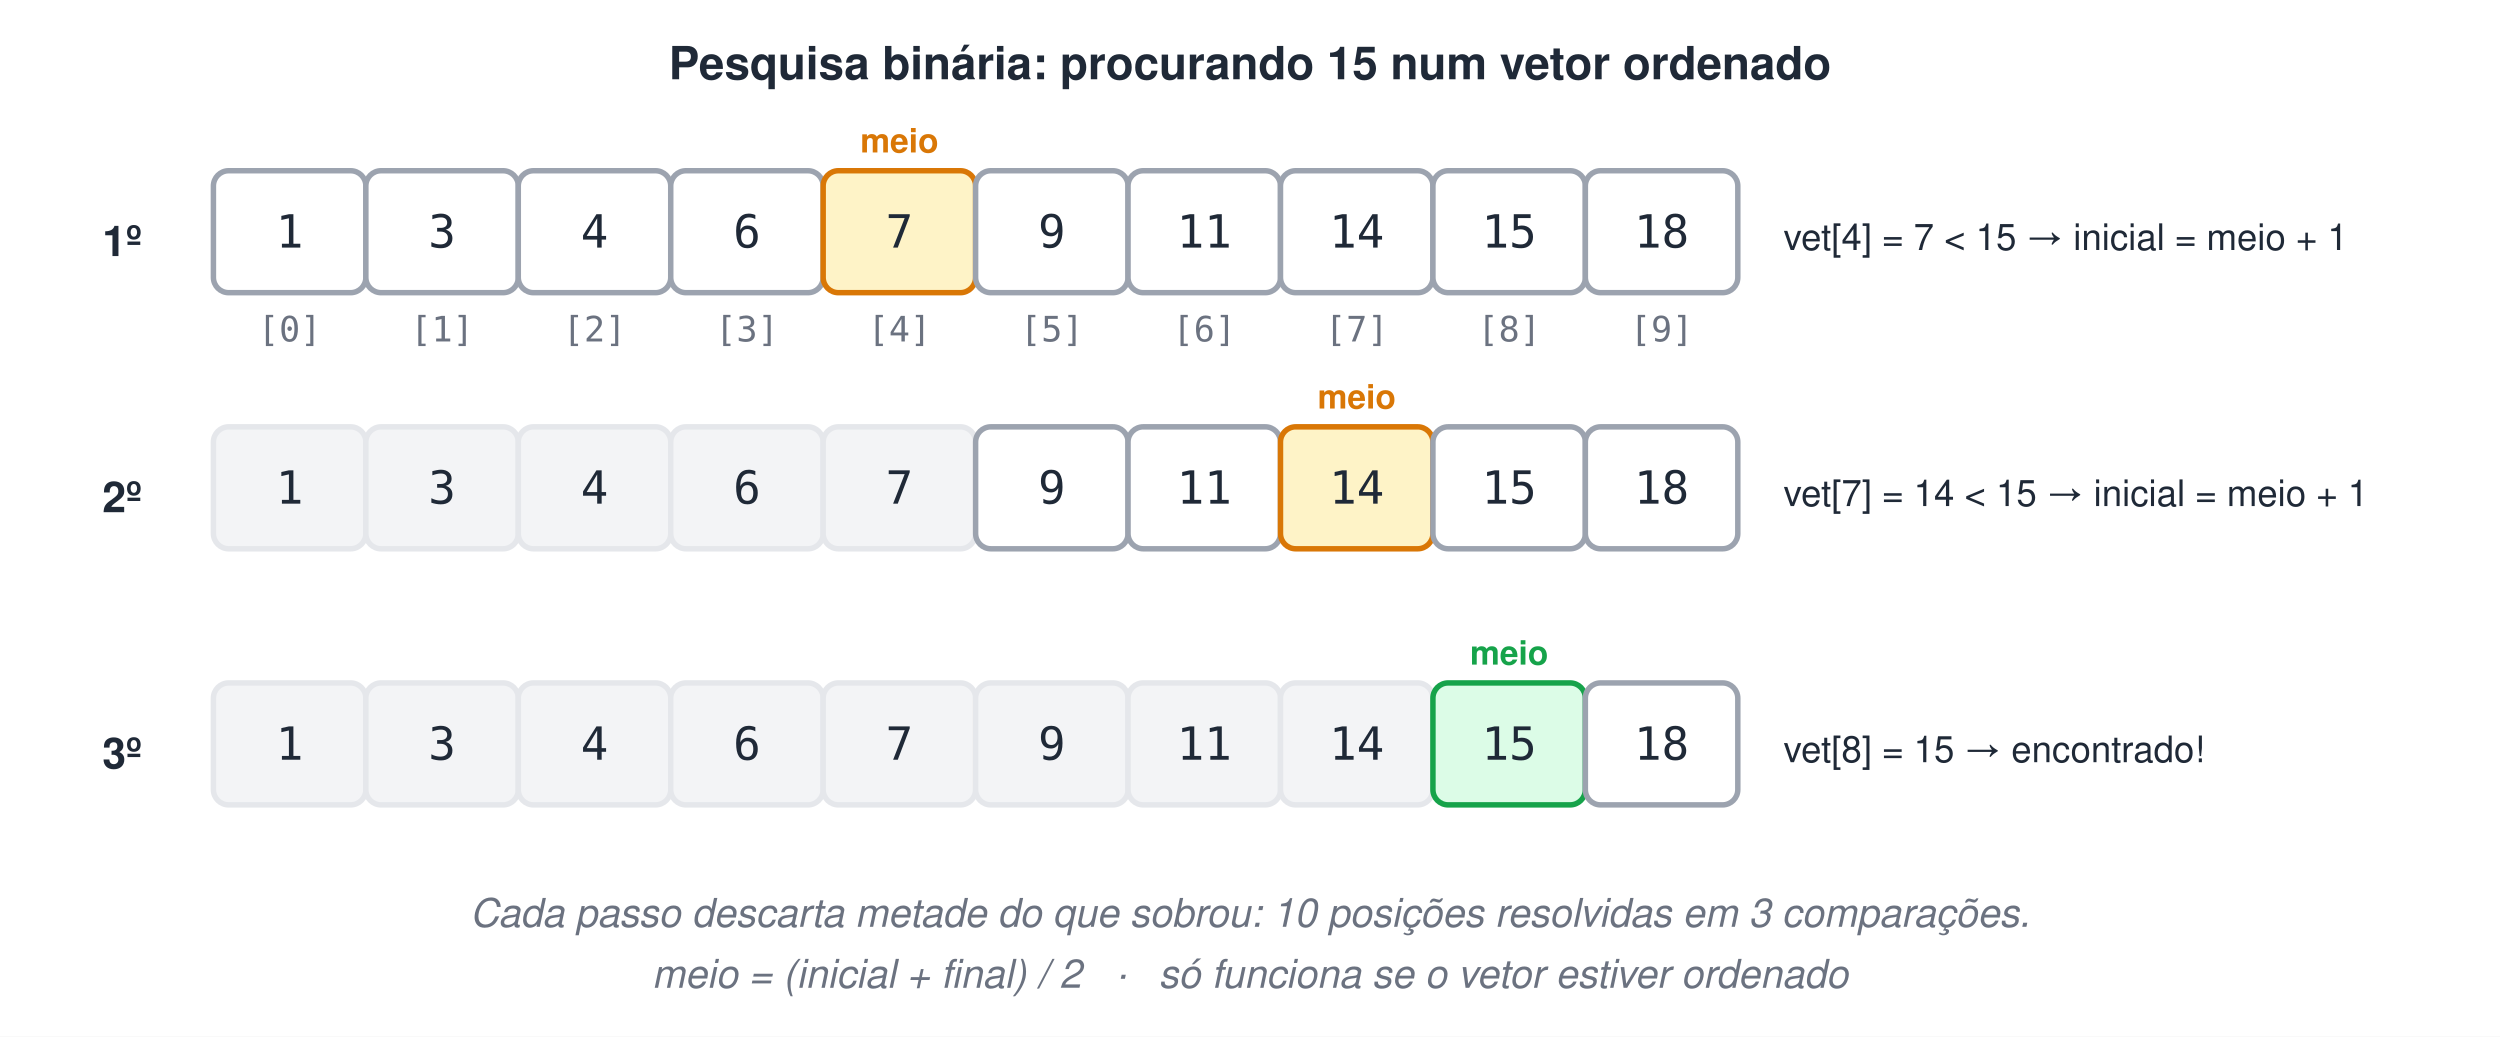
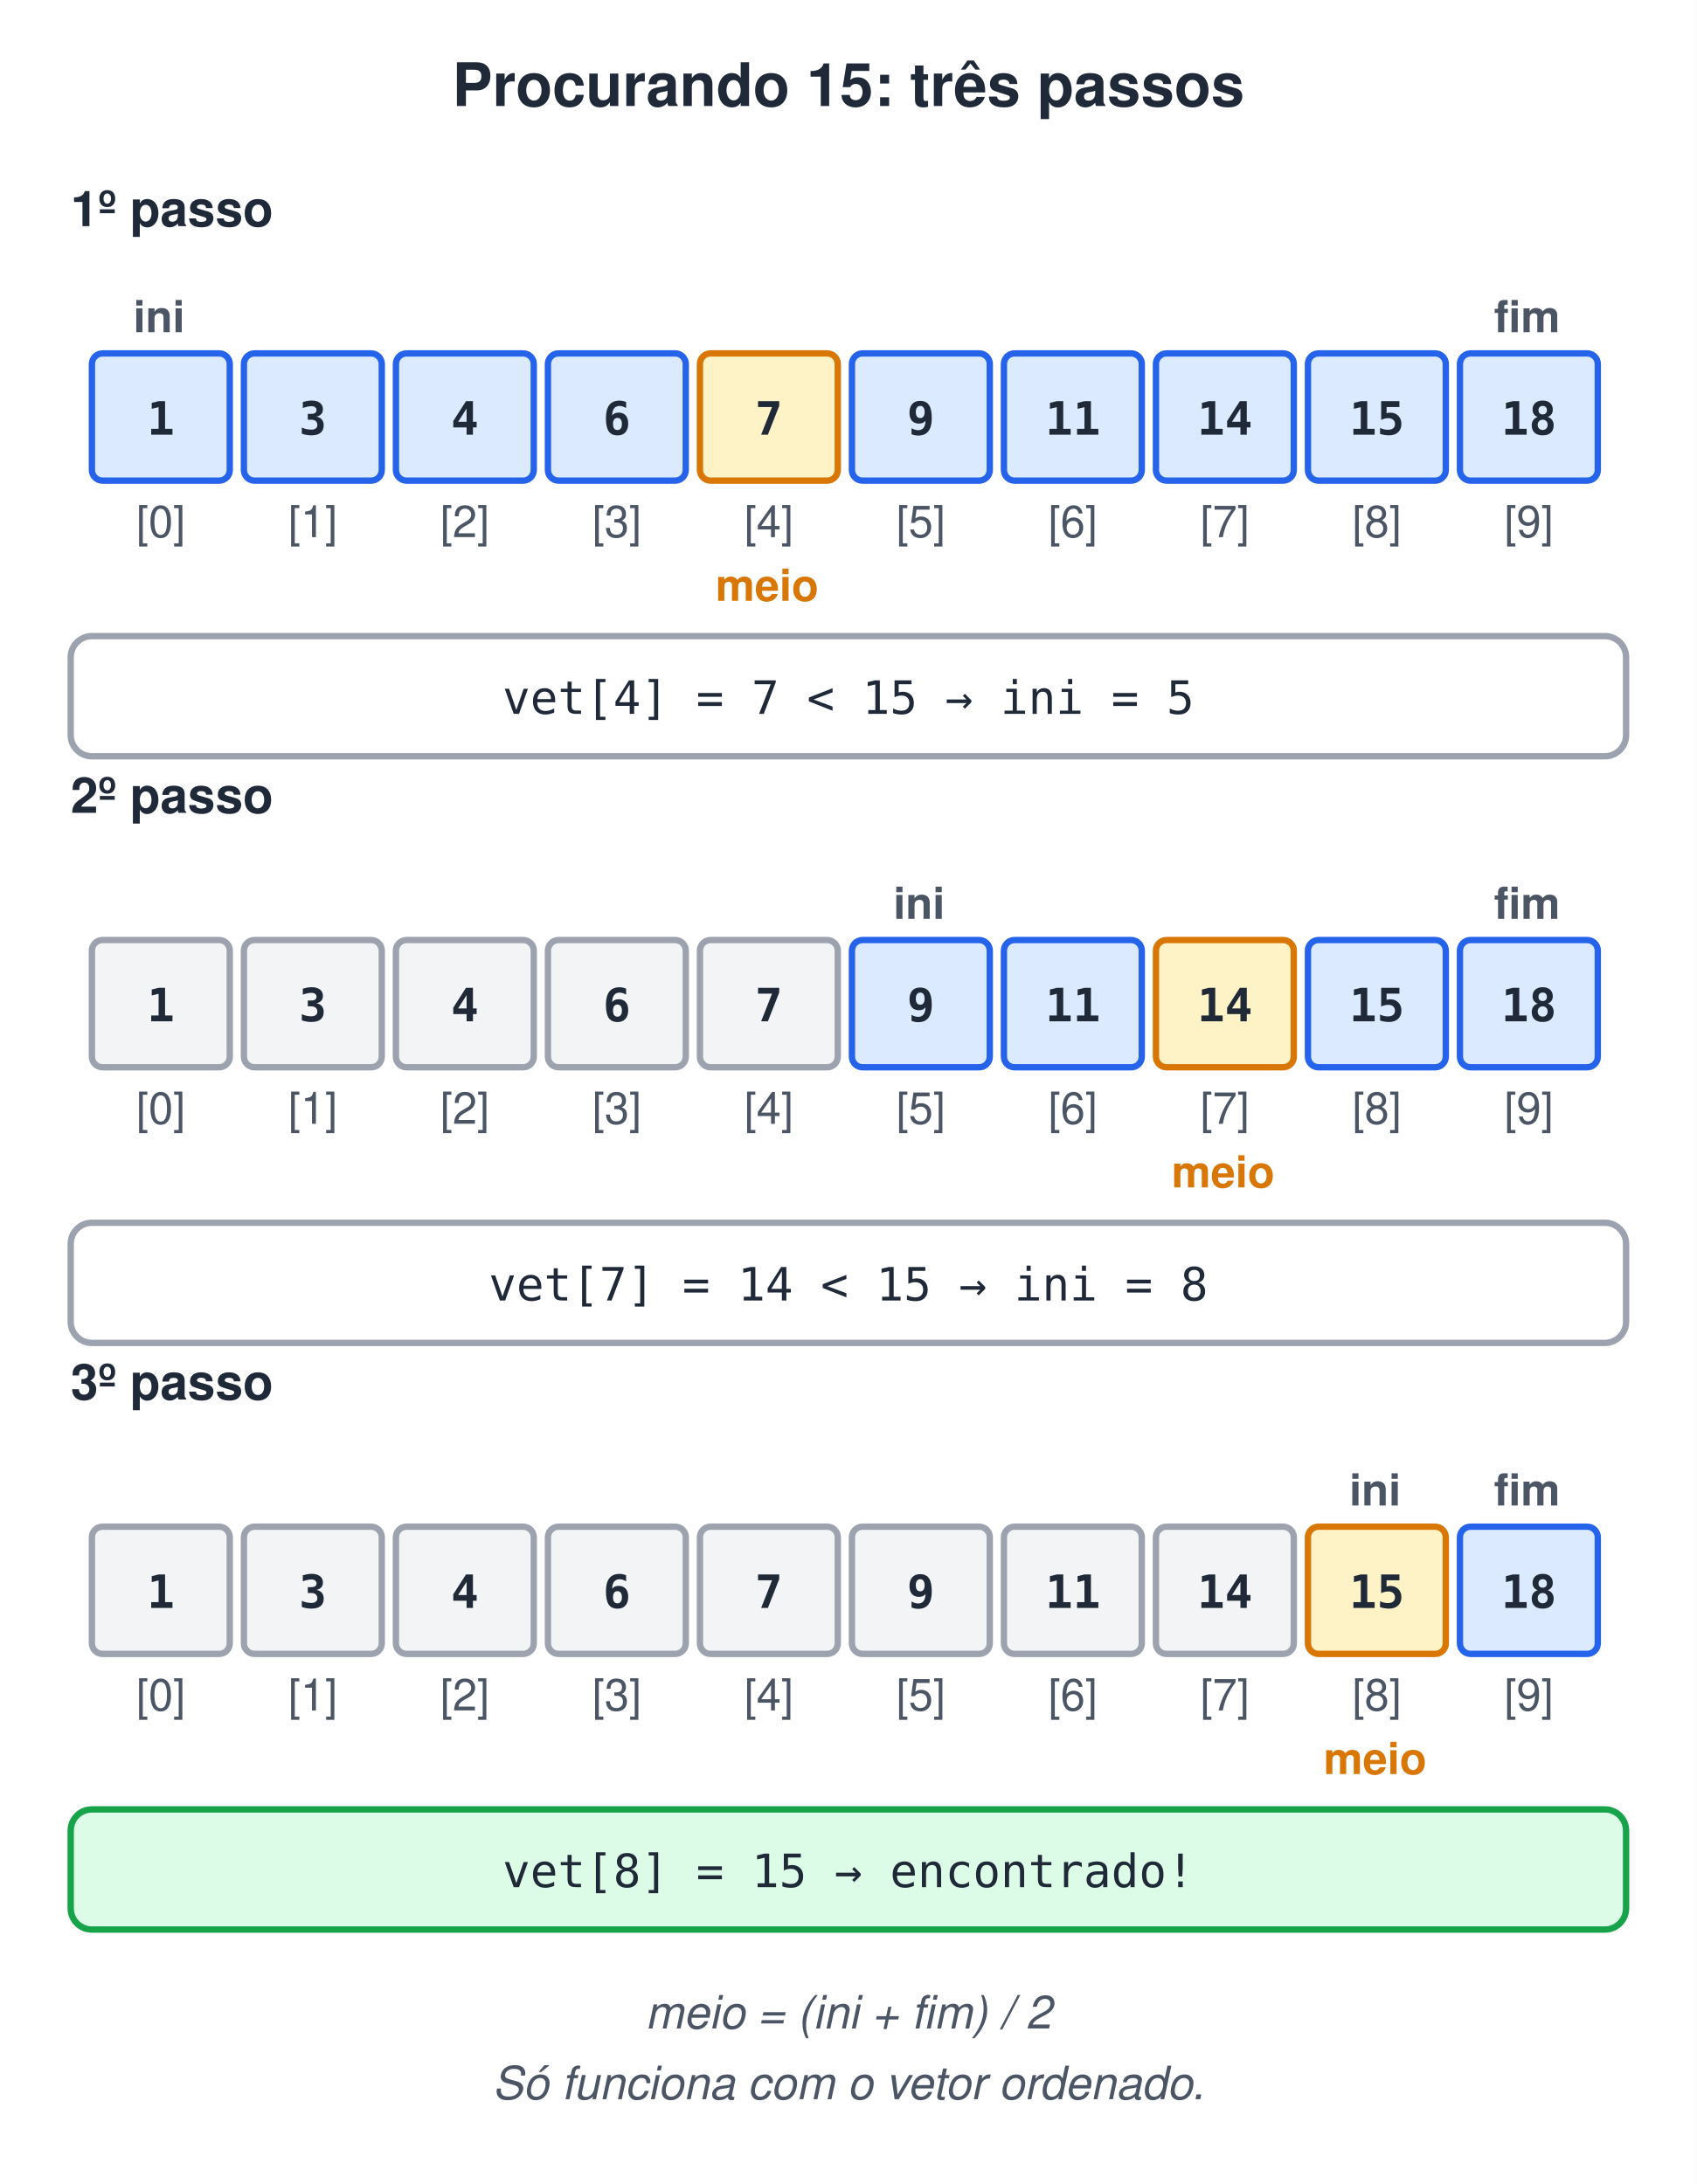
- <svg xmlns="http://www.w3.org/2000/svg" width="820" height="340" viewBox="0 0 820 340">
-   <style>text{font-family:Helvetica, Arial, 'DejaVu Sans', sans-serif}.m{font-family:Menlo, Consolas, 'DejaVu Sans Mono', monospace}</style>
-   <rect width="100%" height="100%" fill="#ffffff" />
-   <text x="410" y="26" font-size="15" font-weight="bold" fill="#1F2937" text-anchor="middle">Pesquisa binária: procurando 15 num vetor ordenado</text>
-   <text x="40" y="84" font-size="14" font-weight="bold" fill="#1F2937" text-anchor="middle">1º</text>
-   <rect x="70" y="56" width="50" height="40" rx="5" fill="#fff" stroke="#9CA3AF" stroke-width="1.8" />
-   <text x="95" y="81.2" class="m" font-size="15" fill="#1F2937" text-anchor="middle">1</text>
-   <text x="95" y="112" class="m" font-size="11.5" fill="#6B7280" text-anchor="middle">[0]</text>
-   <rect x="120" y="56" width="50" height="40" rx="5" fill="#fff" stroke="#9CA3AF" stroke-width="1.8" />
-   <text x="145" y="81.2" class="m" font-size="15" fill="#1F2937" text-anchor="middle">3</text>
-   <text x="145" y="112" class="m" font-size="11.5" fill="#6B7280" text-anchor="middle">[1]</text>
-   <rect x="170" y="56" width="50" height="40" rx="5" fill="#fff" stroke="#9CA3AF" stroke-width="1.8" />
-   <text x="195" y="81.2" class="m" font-size="15" fill="#1F2937" text-anchor="middle">4</text>
-   <text x="195" y="112" class="m" font-size="11.5" fill="#6B7280" text-anchor="middle">[2]</text>
-   <rect x="220" y="56" width="50" height="40" rx="5" fill="#fff" stroke="#9CA3AF" stroke-width="1.8" />
-   <text x="245" y="81.2" class="m" font-size="15" fill="#1F2937" text-anchor="middle">6</text>
-   <text x="245" y="112" class="m" font-size="11.5" fill="#6B7280" text-anchor="middle">[3]</text>
-   <rect x="270" y="56" width="50" height="40" rx="5" fill="#FEF3C7" stroke="#D97706" stroke-width="1.8" />
-   <text x="295" y="81.2" class="m" font-size="15" fill="#1F2937" text-anchor="middle">7</text>
-   <text x="295" y="112" class="m" font-size="11.5" fill="#6B7280" text-anchor="middle">[4]</text>
-   <rect x="320" y="56" width="50" height="40" rx="5" fill="#fff" stroke="#9CA3AF" stroke-width="1.8" />
-   <text x="345" y="81.2" class="m" font-size="15" fill="#1F2937" text-anchor="middle">9</text>
-   <text x="345" y="112" class="m" font-size="11.5" fill="#6B7280" text-anchor="middle">[5]</text>
-   <rect x="370" y="56" width="50" height="40" rx="5" fill="#fff" stroke="#9CA3AF" stroke-width="1.8" />
-   <text x="395" y="81.2" class="m" font-size="15" fill="#1F2937" text-anchor="middle">11</text>
-   <text x="395" y="112" class="m" font-size="11.5" fill="#6B7280" text-anchor="middle">[6]</text>
-   <rect x="420" y="56" width="50" height="40" rx="5" fill="#fff" stroke="#9CA3AF" stroke-width="1.8" />
-   <text x="445" y="81.2" class="m" font-size="15" fill="#1F2937" text-anchor="middle">14</text>
-   <text x="445" y="112" class="m" font-size="11.5" fill="#6B7280" text-anchor="middle">[7]</text>
-   <rect x="470" y="56" width="50" height="40" rx="5" fill="#fff" stroke="#9CA3AF" stroke-width="1.8" />
-   <text x="495" y="81.2" class="m" font-size="15" fill="#1F2937" text-anchor="middle">15</text>
-   <text x="495" y="112" class="m" font-size="11.5" fill="#6B7280" text-anchor="middle">[8]</text>
-   <rect x="520" y="56" width="50" height="40" rx="5" fill="#fff" stroke="#9CA3AF" stroke-width="1.8" />
-   <text x="545" y="81.2" class="m" font-size="15" fill="#1F2937" text-anchor="middle">18</text>
-   <text x="545" y="112" class="m" font-size="11.5" fill="#6B7280" text-anchor="middle">[9]</text>
-   <text x="295" y="50" font-size="11" font-weight="bold" fill="#D97706" text-anchor="middle">meio</text>
-   <text x="585" y="82" font-size="12" fill="#1F2937">vet[4] = 7 &lt; 15 → inicial = meio + 1</text>
-   <text x="40" y="168" font-size="14" font-weight="bold" fill="#1F2937" text-anchor="middle">2º</text>
-   <rect x="70" y="140" width="50" height="40" rx="5" fill="#F3F4F6" stroke="#E5E7EB" stroke-width="1.8" />
-   <text x="95" y="165.2" class="m" font-size="15" fill="#1F2937" text-anchor="middle">1</text>
-   <rect x="120" y="140" width="50" height="40" rx="5" fill="#F3F4F6" stroke="#E5E7EB" stroke-width="1.8" />
-   <text x="145" y="165.2" class="m" font-size="15" fill="#1F2937" text-anchor="middle">3</text>
-   <rect x="170" y="140" width="50" height="40" rx="5" fill="#F3F4F6" stroke="#E5E7EB" stroke-width="1.8" />
-   <text x="195" y="165.2" class="m" font-size="15" fill="#1F2937" text-anchor="middle">4</text>
-   <rect x="220" y="140" width="50" height="40" rx="5" fill="#F3F4F6" stroke="#E5E7EB" stroke-width="1.8" />
-   <text x="245" y="165.2" class="m" font-size="15" fill="#1F2937" text-anchor="middle">6</text>
-   <rect x="270" y="140" width="50" height="40" rx="5" fill="#F3F4F6" stroke="#E5E7EB" stroke-width="1.8" />
-   <text x="295" y="165.2" class="m" font-size="15" fill="#1F2937" text-anchor="middle">7</text>
-   <rect x="320" y="140" width="50" height="40" rx="5" fill="#fff" stroke="#9CA3AF" stroke-width="1.8" />
-   <text x="345" y="165.2" class="m" font-size="15" fill="#1F2937" text-anchor="middle">9</text>
-   <rect x="370" y="140" width="50" height="40" rx="5" fill="#fff" stroke="#9CA3AF" stroke-width="1.8" />
-   <text x="395" y="165.2" class="m" font-size="15" fill="#1F2937" text-anchor="middle">11</text>
-   <rect x="420" y="140" width="50" height="40" rx="5" fill="#FEF3C7" stroke="#D97706" stroke-width="1.8" />
-   <text x="445" y="165.2" class="m" font-size="15" fill="#1F2937" text-anchor="middle">14</text>
-   <rect x="470" y="140" width="50" height="40" rx="5" fill="#fff" stroke="#9CA3AF" stroke-width="1.8" />
-   <text x="495" y="165.2" class="m" font-size="15" fill="#1F2937" text-anchor="middle">15</text>
-   <rect x="520" y="140" width="50" height="40" rx="5" fill="#fff" stroke="#9CA3AF" stroke-width="1.8" />
-   <text x="545" y="165.2" class="m" font-size="15" fill="#1F2937" text-anchor="middle">18</text>
-   <text x="445" y="134" font-size="11" font-weight="bold" fill="#D97706" text-anchor="middle">meio</text>
-   <text x="585" y="166" font-size="12" fill="#1F2937">vet[7] = 14 &lt; 15 → inicial = meio + 1</text>
-   <text x="40" y="252" font-size="14" font-weight="bold" fill="#1F2937" text-anchor="middle">3º</text>
-   <rect x="70" y="224" width="50" height="40" rx="5" fill="#F3F4F6" stroke="#E5E7EB" stroke-width="1.8" />
-   <text x="95" y="249.2" class="m" font-size="15" fill="#1F2937" text-anchor="middle">1</text>
-   <rect x="120" y="224" width="50" height="40" rx="5" fill="#F3F4F6" stroke="#E5E7EB" stroke-width="1.8" />
-   <text x="145" y="249.2" class="m" font-size="15" fill="#1F2937" text-anchor="middle">3</text>
-   <rect x="170" y="224" width="50" height="40" rx="5" fill="#F3F4F6" stroke="#E5E7EB" stroke-width="1.8" />
-   <text x="195" y="249.2" class="m" font-size="15" fill="#1F2937" text-anchor="middle">4</text>
-   <rect x="220" y="224" width="50" height="40" rx="5" fill="#F3F4F6" stroke="#E5E7EB" stroke-width="1.8" />
-   <text x="245" y="249.2" class="m" font-size="15" fill="#1F2937" text-anchor="middle">6</text>
-   <rect x="270" y="224" width="50" height="40" rx="5" fill="#F3F4F6" stroke="#E5E7EB" stroke-width="1.8" />
-   <text x="295" y="249.2" class="m" font-size="15" fill="#1F2937" text-anchor="middle">7</text>
-   <rect x="320" y="224" width="50" height="40" rx="5" fill="#F3F4F6" stroke="#E5E7EB" stroke-width="1.8" />
-   <text x="345" y="249.2" class="m" font-size="15" fill="#1F2937" text-anchor="middle">9</text>
-   <rect x="370" y="224" width="50" height="40" rx="5" fill="#F3F4F6" stroke="#E5E7EB" stroke-width="1.8" />
-   <text x="395" y="249.2" class="m" font-size="15" fill="#1F2937" text-anchor="middle">11</text>
-   <rect x="420" y="224" width="50" height="40" rx="5" fill="#F3F4F6" stroke="#E5E7EB" stroke-width="1.8" />
-   <text x="445" y="249.2" class="m" font-size="15" fill="#1F2937" text-anchor="middle">14</text>
-   <rect x="470" y="224" width="50" height="40" rx="5" fill="#DCFCE7" stroke="#16A34A" stroke-width="1.8" />
-   <text x="495" y="249.2" class="m" font-size="15" fill="#1F2937" text-anchor="middle">15</text>
-   <rect x="520" y="224" width="50" height="40" rx="5" fill="#fff" stroke="#9CA3AF" stroke-width="1.8" />
-   <text x="545" y="249.2" class="m" font-size="15" fill="#1F2937" text-anchor="middle">18</text>
-   <text x="495" y="218" font-size="11" font-weight="bold" fill="#16A34A" text-anchor="middle">meio</text>
-   <text x="585" y="250" font-size="12" fill="#1F2937">vet[8] = 15 → encontrado!</text>
-   <text x="410" y="304" font-size="13" font-style="italic" fill="#6B7280" text-anchor="middle">Cada passo descarta metade do que sobrou: 10 posições resolvidas em 3 comparações.</text>
-   <text x="410" y="324" font-size="13" font-style="italic" fill="#6B7280" text-anchor="middle">meio = (inicial + final) / 2   ·   só funciona se o vetor estiver ordenado</text>
+ <svg xmlns="http://www.w3.org/2000/svg" width="480" height="618" viewBox="0 0 480 618">
+   <style>text{white-space:pre;font-family:Helvetica,Arial,sans-serif;font-size:14px;fill:#1F2937}.t{font-size:17px;font-weight:bold}.b{font-weight:bold}.m{font-family:Menlo,Consolas,monospace;font-size:13px}.s{font-size:12.5px;fill:#4B5563}.n{font-size:13px;font-style:italic;fill:#4B5563}.c{text-anchor:middle}.r{text-anchor:end}.xB{fill:#DBEAFE;stroke:#2563EB}.xG{fill:#DCFCE7;stroke:#16A34A}.xO{fill:#FEF3C7;stroke:#D97706}.xP{fill:#EDE9FE;stroke:#7C3AED}.xR{fill:#FEE2E2;stroke:#DC2626}.xY{fill:#F3F4F6;stroke:#9CA3AF}.xW{fill:#fff;stroke:#9CA3AF}.xT{fill:#CCFBF1;stroke:#0D9488}.xK{fill:#FCE7F3;stroke:#DB2777}rect,ellipse,polygon{stroke-width:1.8}.l{stroke:#6B7280;stroke-width:1.8;fill:none}.d{stroke-dasharray:5 4}</style>
+   <defs>
+     <marker id="a" viewBox="0 0 10 10" refX="9" refY="5" markerWidth="7" markerHeight="7" orient="auto-start-reverse">
+       <path d="M0,0L10,5L0,10z" fill="#6B7280" />
+     </marker>
+   </defs>
+   <rect width="100%" height="100%" fill="#fff" />
+   <text x="240.0" y="30" class="t c">Procurando 15: três passos</text>
+   <text x="20" y="64" class="b">1º passo</text>
+   <rect x="26" y="100" width="39" height="36" rx="3" class="xB" />
+   <text x="45.5" y="123.0" class="m b c">1</text>
+   <text x="45.5" y="152" class="s c">[0]</text>
+   <rect x="69" y="100" width="39" height="36" rx="3" class="xB" />
+   <text x="88.5" y="123.0" class="m b c">3</text>
+   <text x="88.5" y="152" class="s c">[1]</text>
+   <rect x="112" y="100" width="39" height="36" rx="3" class="xB" />
+   <text x="131.5" y="123.0" class="m b c">4</text>
+   <text x="131.5" y="152" class="s c">[2]</text>
+   <rect x="155" y="100" width="39" height="36" rx="3" class="xB" />
+   <text x="174.5" y="123.0" class="m b c">6</text>
+   <text x="174.5" y="152" class="s c">[3]</text>
+   <rect x="198" y="100" width="39" height="36" rx="3" class="xO" />
+   <text x="217.5" y="123.0" class="m b c">7</text>
+   <text x="217.5" y="152" class="s c">[4]</text>
+   <rect x="241" y="100" width="39" height="36" rx="3" class="xB" />
+   <text x="260.5" y="123.0" class="m b c">9</text>
+   <text x="260.5" y="152" class="s c">[5]</text>
+   <rect x="284" y="100" width="39" height="36" rx="3" class="xB" />
+   <text x="303.5" y="123.0" class="m b c">11</text>
+   <text x="303.5" y="152" class="s c">[6]</text>
+   <rect x="327" y="100" width="39" height="36" rx="3" class="xB" />
+   <text x="346.5" y="123.0" class="m b c">14</text>
+   <text x="346.5" y="152" class="s c">[7]</text>
+   <rect x="370" y="100" width="39" height="36" rx="3" class="xB" />
+   <text x="389.5" y="123.0" class="m b c">15</text>
+   <text x="389.5" y="152" class="s c">[8]</text>
+   <rect x="413" y="100" width="39" height="36" rx="3" class="xB" />
+   <text x="432.5" y="123.0" class="m b c">18</text>
+   <text x="432.5" y="152" class="s c">[9]</text>
+   <text x="45" y="94" class="s b c">ini</text>
+   <text x="432" y="94" class="s b c">fim</text>
+   <text x="217" y="170" class="s b c" style="fill:#D97706">meio</text>
+   <rect x="20" y="180" width="440" height="34" rx="6" class="xW" />
+   <text x="240" y="202" class="m c">vet[4] = 7 &lt; 15 → ini = 5</text>
+   <text x="20" y="230" class="b">2º passo</text>
+   <rect x="26" y="266" width="39" height="36" rx="3" class="xY" />
+   <text x="45.5" y="289.0" class="m b c">1</text>
+   <text x="45.5" y="318" class="s c">[0]</text>
+   <rect x="69" y="266" width="39" height="36" rx="3" class="xY" />
+   <text x="88.5" y="289.0" class="m b c">3</text>
+   <text x="88.5" y="318" class="s c">[1]</text>
+   <rect x="112" y="266" width="39" height="36" rx="3" class="xY" />
+   <text x="131.5" y="289.0" class="m b c">4</text>
+   <text x="131.5" y="318" class="s c">[2]</text>
+   <rect x="155" y="266" width="39" height="36" rx="3" class="xY" />
+   <text x="174.5" y="289.0" class="m b c">6</text>
+   <text x="174.5" y="318" class="s c">[3]</text>
+   <rect x="198" y="266" width="39" height="36" rx="3" class="xY" />
+   <text x="217.5" y="289.0" class="m b c">7</text>
+   <text x="217.5" y="318" class="s c">[4]</text>
+   <rect x="241" y="266" width="39" height="36" rx="3" class="xB" />
+   <text x="260.5" y="289.0" class="m b c">9</text>
+   <text x="260.5" y="318" class="s c">[5]</text>
+   <rect x="284" y="266" width="39" height="36" rx="3" class="xB" />
+   <text x="303.5" y="289.0" class="m b c">11</text>
+   <text x="303.5" y="318" class="s c">[6]</text>
+   <rect x="327" y="266" width="39" height="36" rx="3" class="xO" />
+   <text x="346.5" y="289.0" class="m b c">14</text>
+   <text x="346.5" y="318" class="s c">[7]</text>
+   <rect x="370" y="266" width="39" height="36" rx="3" class="xB" />
+   <text x="389.5" y="289.0" class="m b c">15</text>
+   <text x="389.5" y="318" class="s c">[8]</text>
+   <rect x="413" y="266" width="39" height="36" rx="3" class="xB" />
+   <text x="432.5" y="289.0" class="m b c">18</text>
+   <text x="432.5" y="318" class="s c">[9]</text>
+   <text x="260" y="260" class="s b c">ini</text>
+   <text x="432" y="260" class="s b c">fim</text>
+   <text x="346" y="336" class="s b c" style="fill:#D97706">meio</text>
+   <rect x="20" y="346" width="440" height="34" rx="6" class="xW" />
+   <text x="240" y="368" class="m c">vet[7] = 14 &lt; 15 → ini = 8</text>
+   <text x="20" y="396" class="b">3º passo</text>
+   <rect x="26" y="432" width="39" height="36" rx="3" class="xY" />
+   <text x="45.5" y="455.0" class="m b c">1</text>
+   <text x="45.5" y="484" class="s c">[0]</text>
+   <rect x="69" y="432" width="39" height="36" rx="3" class="xY" />
+   <text x="88.5" y="455.0" class="m b c">3</text>
+   <text x="88.5" y="484" class="s c">[1]</text>
+   <rect x="112" y="432" width="39" height="36" rx="3" class="xY" />
+   <text x="131.5" y="455.0" class="m b c">4</text>
+   <text x="131.5" y="484" class="s c">[2]</text>
+   <rect x="155" y="432" width="39" height="36" rx="3" class="xY" />
+   <text x="174.5" y="455.0" class="m b c">6</text>
+   <text x="174.5" y="484" class="s c">[3]</text>
+   <rect x="198" y="432" width="39" height="36" rx="3" class="xY" />
+   <text x="217.5" y="455.0" class="m b c">7</text>
+   <text x="217.5" y="484" class="s c">[4]</text>
+   <rect x="241" y="432" width="39" height="36" rx="3" class="xY" />
+   <text x="260.5" y="455.0" class="m b c">9</text>
+   <text x="260.5" y="484" class="s c">[5]</text>
+   <rect x="284" y="432" width="39" height="36" rx="3" class="xY" />
+   <text x="303.5" y="455.0" class="m b c">11</text>
+   <text x="303.5" y="484" class="s c">[6]</text>
+   <rect x="327" y="432" width="39" height="36" rx="3" class="xY" />
+   <text x="346.5" y="455.0" class="m b c">14</text>
+   <text x="346.5" y="484" class="s c">[7]</text>
+   <rect x="370" y="432" width="39" height="36" rx="3" class="xO" />
+   <text x="389.5" y="455.0" class="m b c">15</text>
+   <text x="389.5" y="484" class="s c">[8]</text>
+   <rect x="413" y="432" width="39" height="36" rx="3" class="xB" />
+   <text x="432.5" y="455.0" class="m b c">18</text>
+   <text x="432.5" y="484" class="s c">[9]</text>
+   <text x="389" y="426" class="s b c">ini</text>
+   <text x="432" y="426" class="s b c">fim</text>
+   <text x="389" y="502" class="s b c" style="fill:#D97706">meio</text>
+   <rect x="20" y="512" width="440" height="34" rx="6" class="xG" />
+   <text x="240" y="534" class="m c">vet[8] = 15 → encontrado!</text>
+   <text x="240.0" y="574" class="n c">meio = (ini + fim) / 2</text>
+   <text x="240.0" y="594" class="n c">Só funciona com o vetor ordenado.</text>
</svg>
